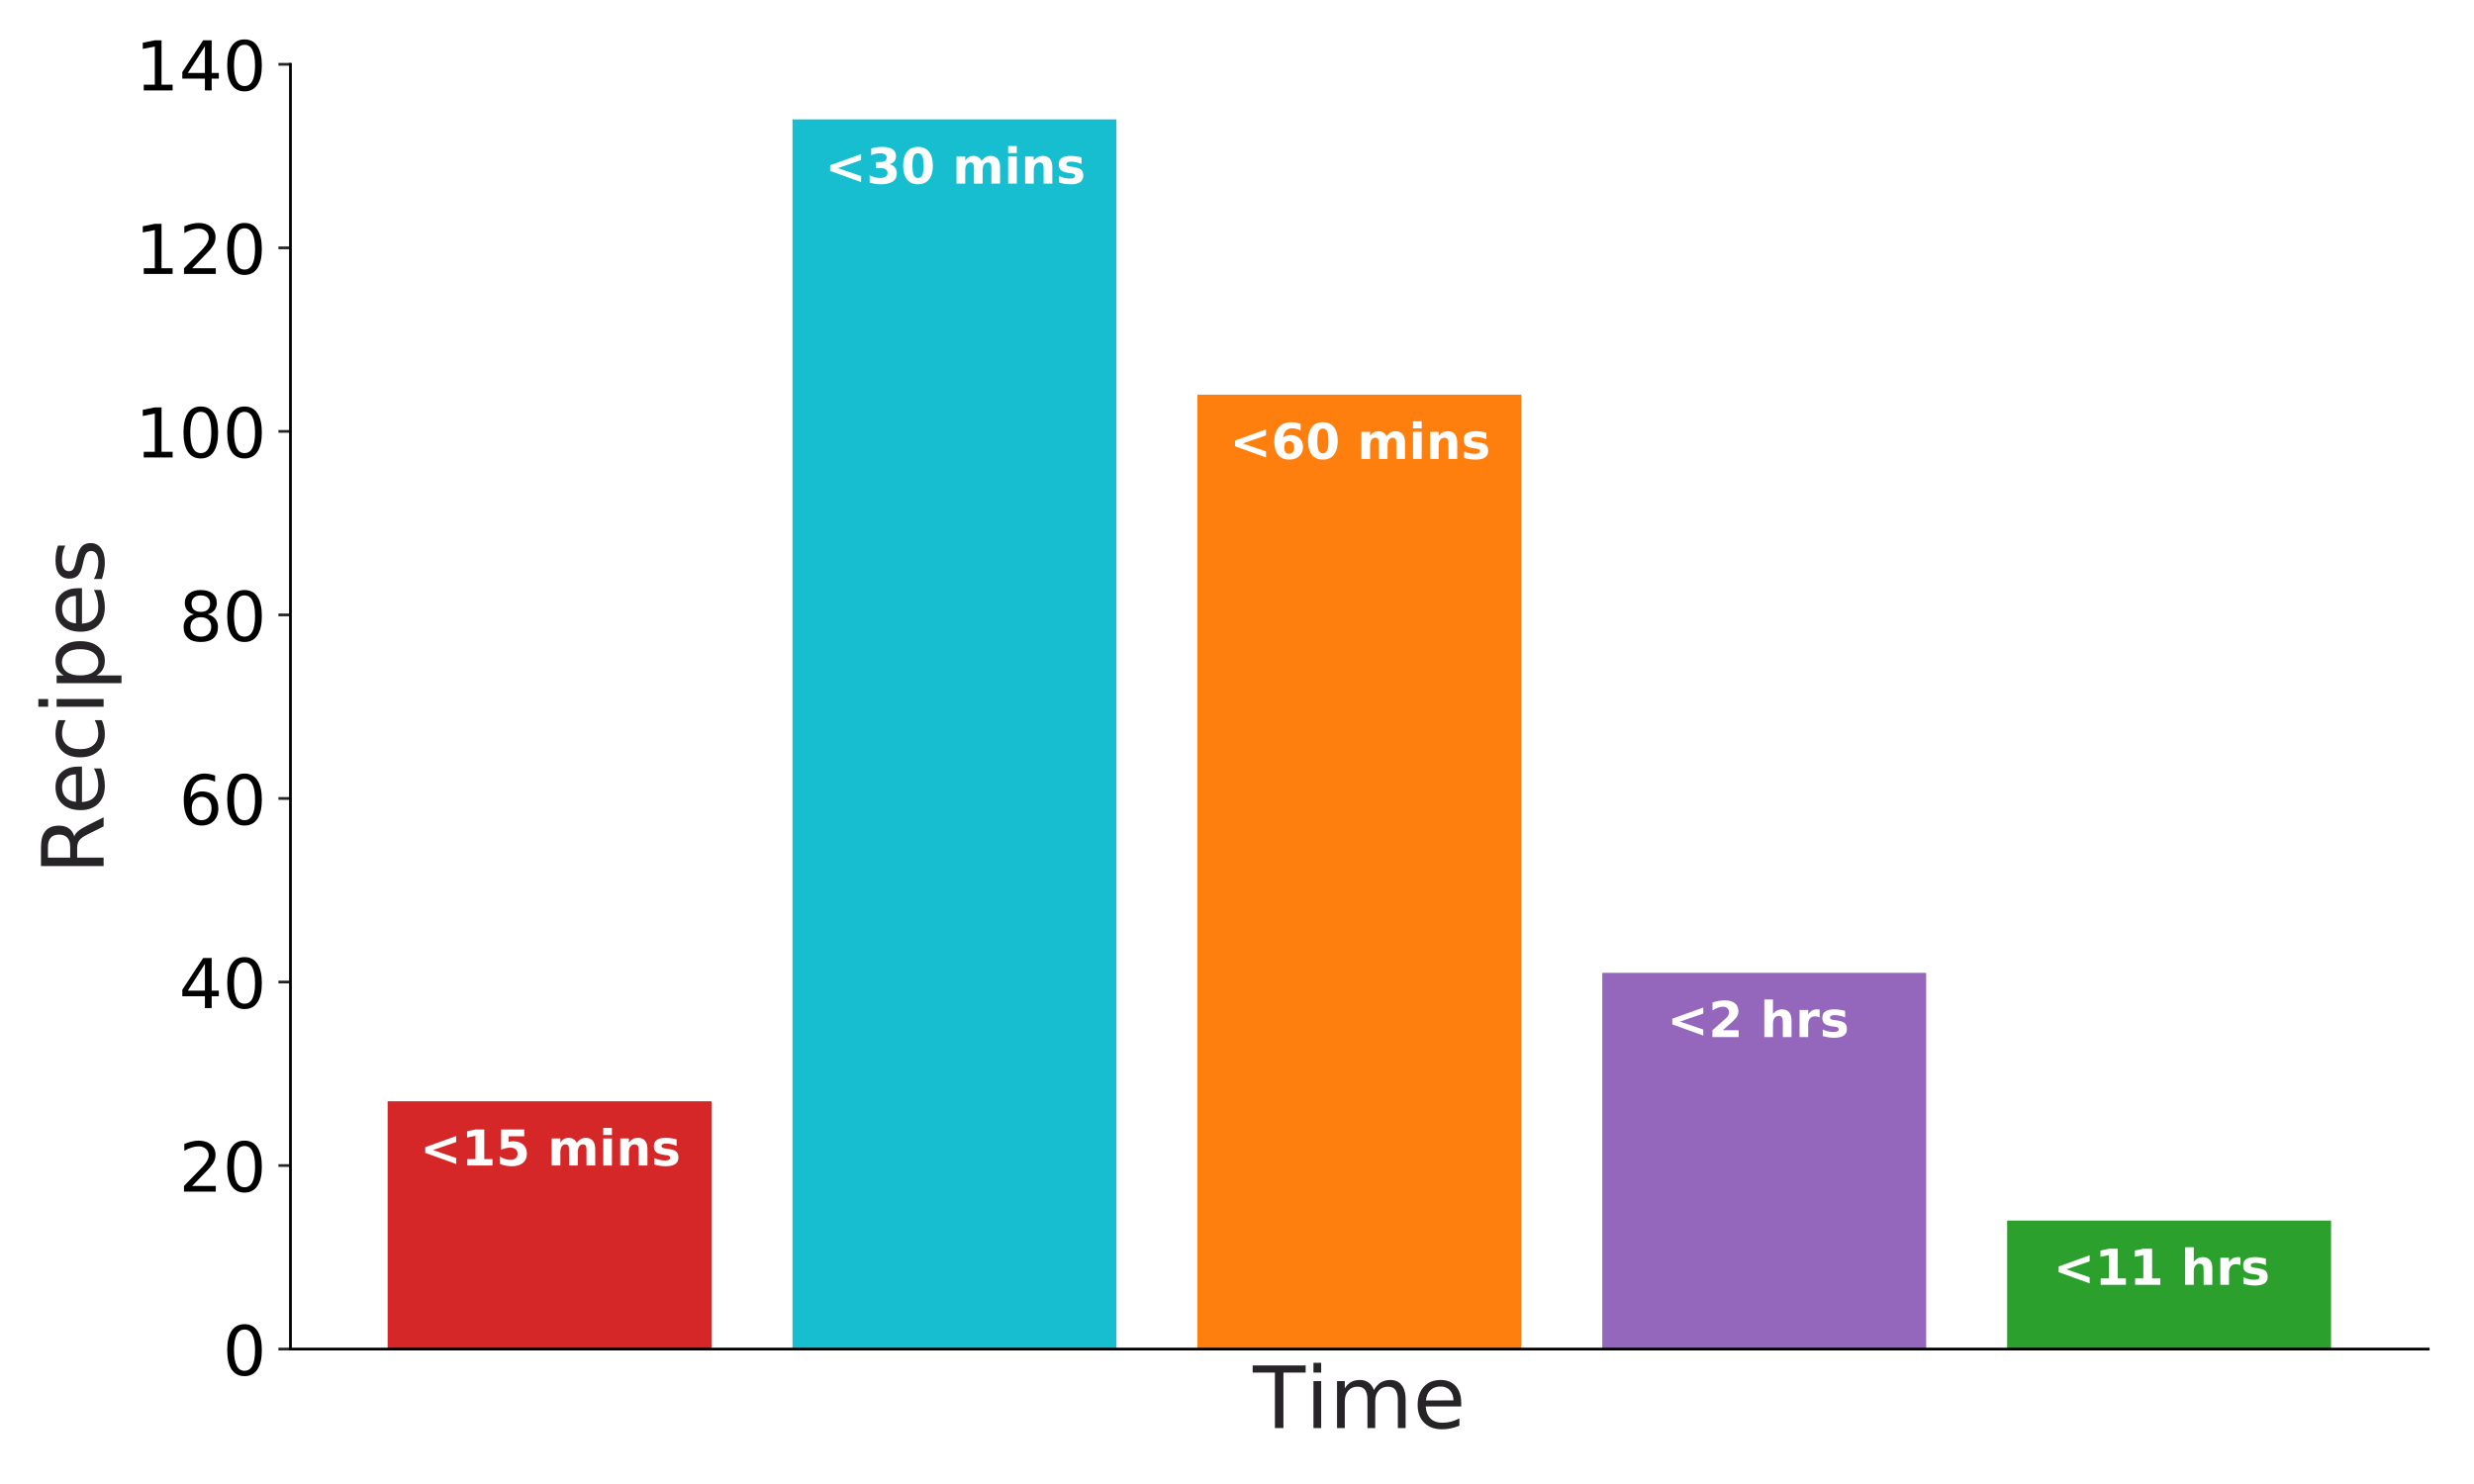
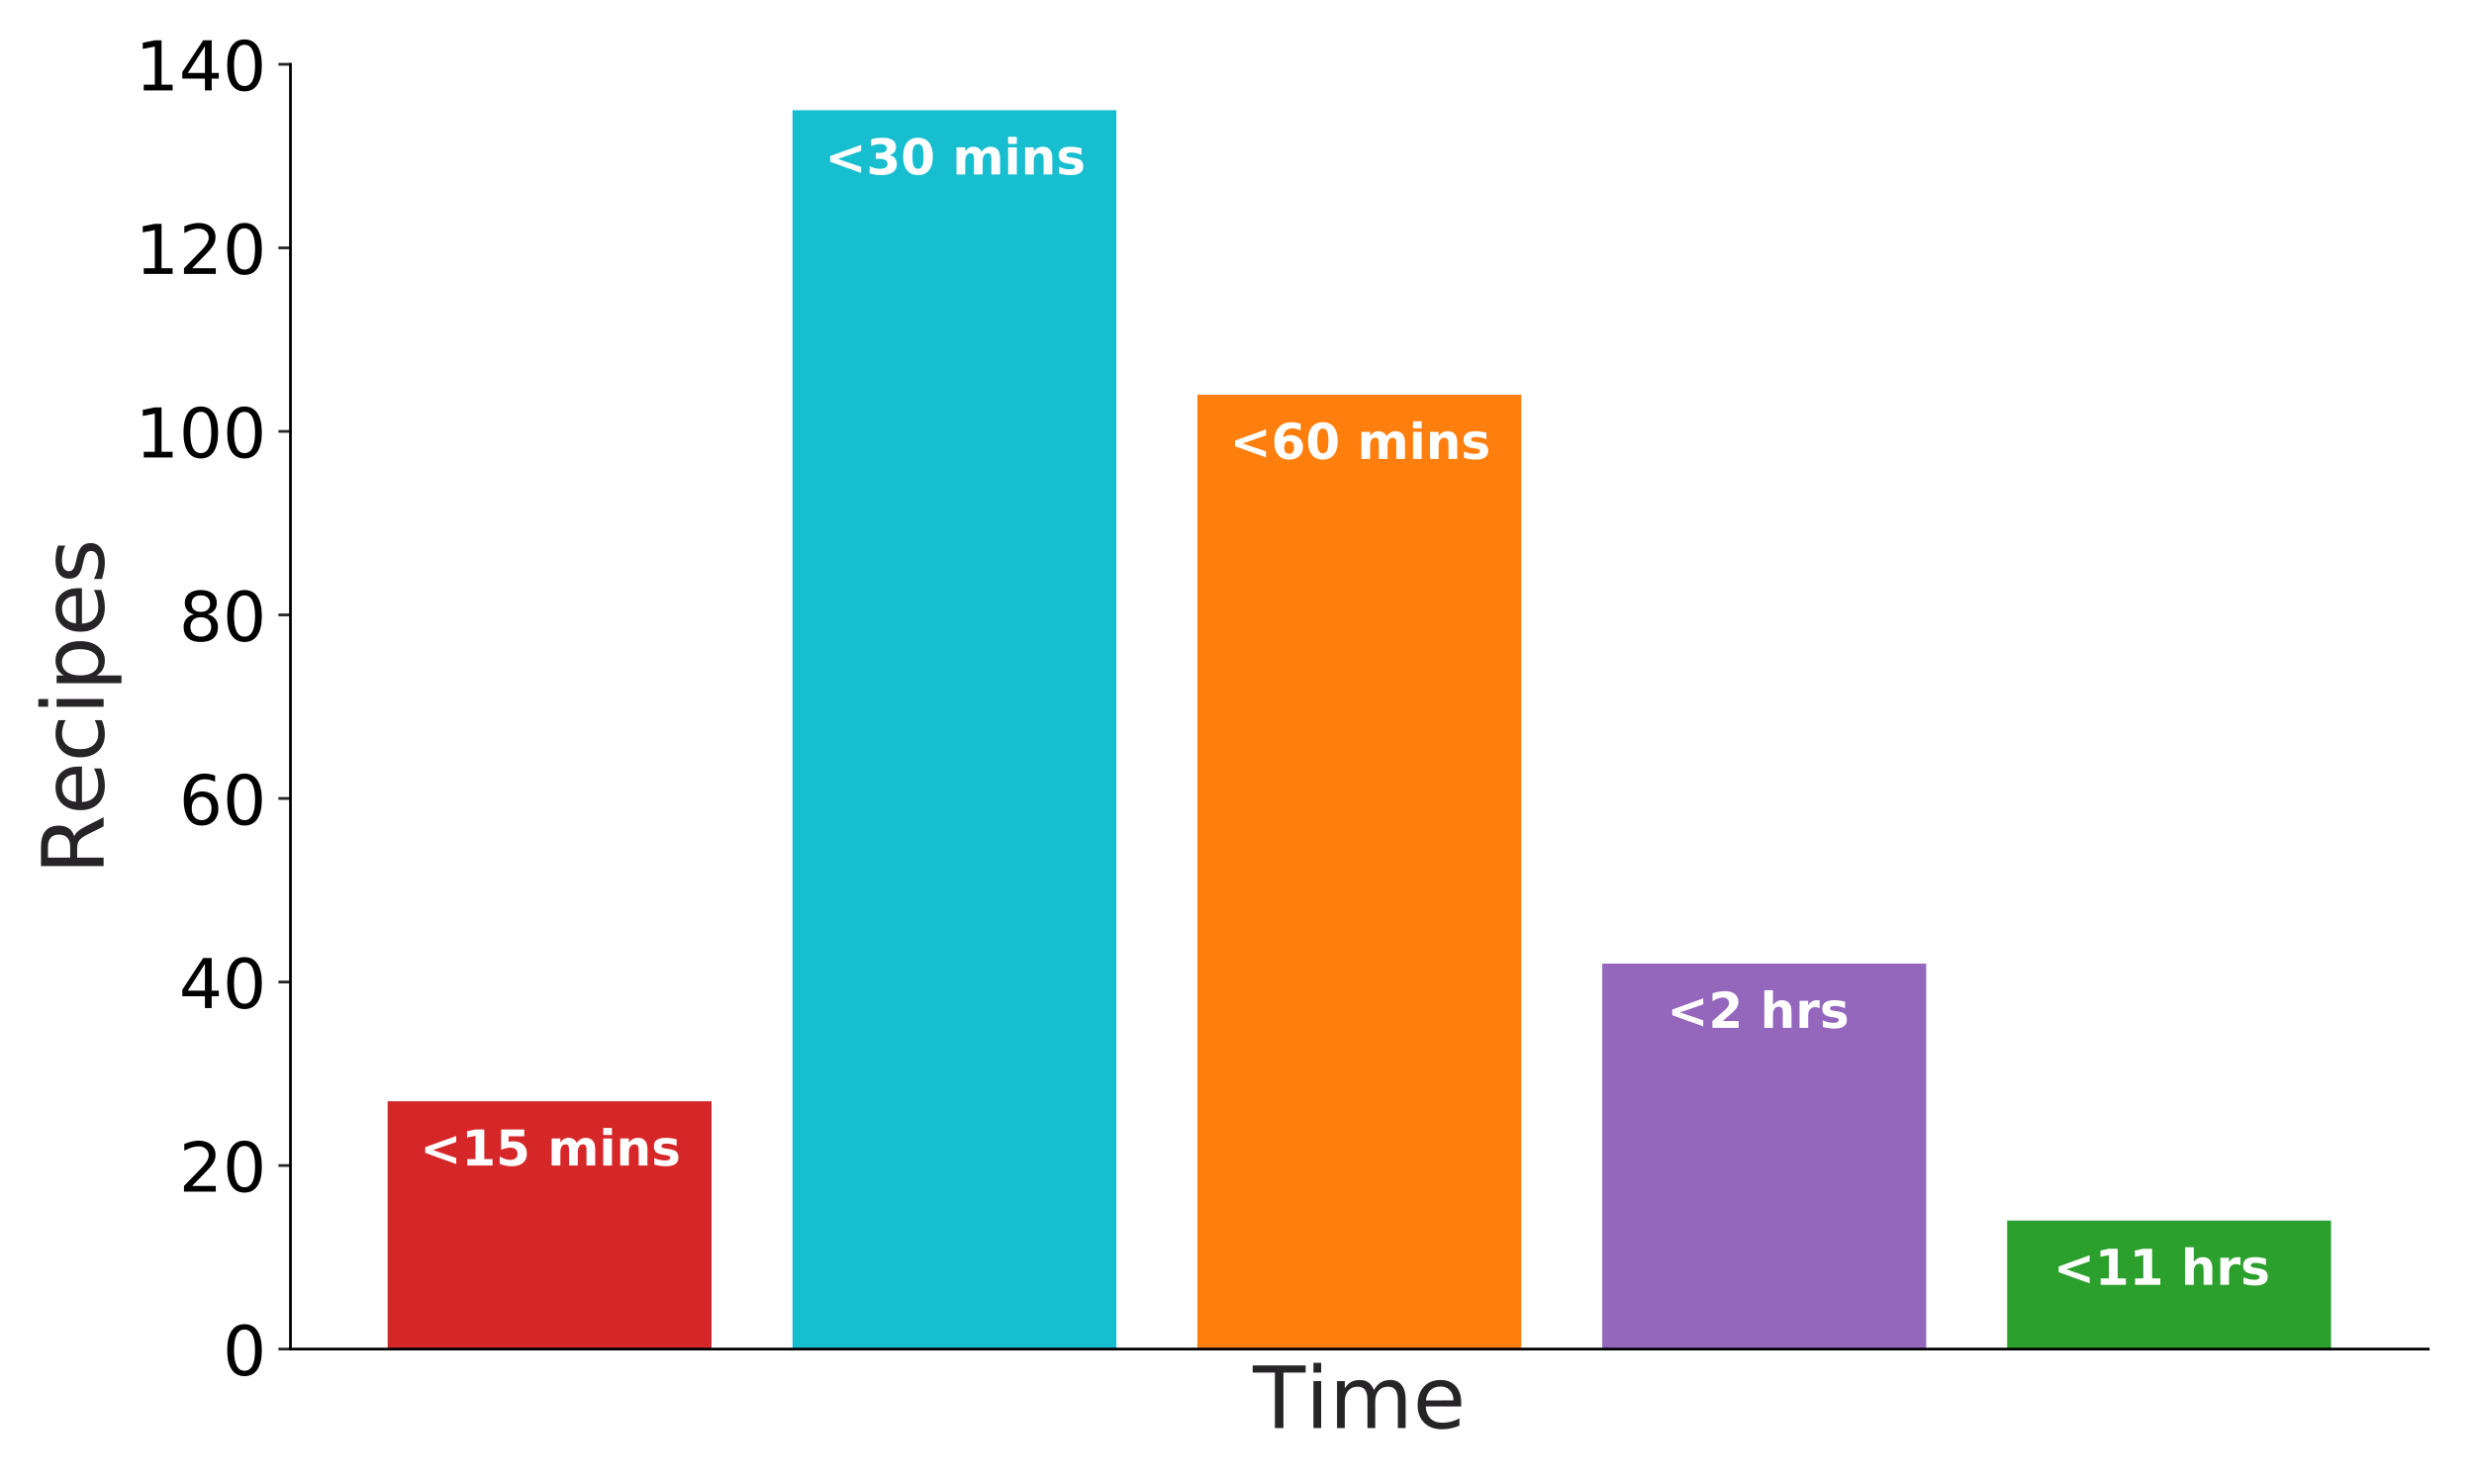
<svg xmlns="http://www.w3.org/2000/svg" xmlns:xlink="http://www.w3.org/1999/xlink" height="432pt" version="1.1" viewBox="0 0 720 432" width="720pt">
  <defs>
    <style type="text/css">
*{stroke-linecap:butt;stroke-linejoin:round;}
  </style>
  </defs>
  <g id="figure_1">
    <g id="patch_1">
      <path d="M 0 432  L 720 432  L 720 0  L 0 0  z " style="fill:#ffffff;" />
    </g>
    <g id="axes_1">
      <g id="patch_2">
        <path d="M 84.53 392.72  L 706.68 392.72  L 706.68 18.72  L 84.53 18.72  z " style="fill:#ffffff;" />
      </g>
      <g id="patch_3">
-         <path clip-path="url(#p9126f68a6f)" d="M 112.81 392.72  L 207.075 392.72  L 207.075 320.591  L 112.81 320.591  z " style="fill:#d62728;" />
+         <path clip-path="url(#p4390f13a81)" d="M 112.81 392.72  L 207.075 392.72  L 207.075 320.591  L 112.81 320.591  z " style="fill:#d62728;" />
      </g>
      <g id="patch_4">
-         <path clip-path="url(#p9126f68a6f)" d="M 230.641 392.72  L 324.906 392.72  L 324.906 34.749  L 230.641 34.749  z " style="fill:#17becf;" />
+         <path clip-path="url(#p4390f13a81)" d="M 230.641 392.72  L 324.906 392.72  L 324.906 32.077  L 230.641 32.077  z " style="fill:#17becf;" />
      </g>
      <g id="patch_5">
-         <path clip-path="url(#p9126f68a6f)" d="M 348.472 392.72  L 442.738 392.72  L 442.738 114.891  L 348.472 114.891  z " style="fill:#ff7f0e;" />
+         <path clip-path="url(#p4390f13a81)" d="M 348.472 392.72  L 442.738 392.72  L 442.738 114.891  L 348.472 114.891  z " style="fill:#ff7f0e;" />
      </g>
      <g id="patch_6">
-         <path clip-path="url(#p9126f68a6f)" d="M 466.304 392.72  L 560.569 392.72  L 560.569 283.191  L 466.304 283.191  z " style="fill:#9467bd;" />
+         <path clip-path="url(#p4390f13a81)" d="M 466.304 392.72  L 560.569 392.72  L 560.569 280.52  L 466.304 280.52  z " style="fill:#9467bd;" />
      </g>
      <g id="patch_7">
-         <path clip-path="url(#p9126f68a6f)" d="M 584.135 392.72  L 678.4 392.72  L 678.4 355.32  L 584.135 355.32  z " style="fill:#2ca02c;" />
+         <path clip-path="url(#p4390f13a81)" d="M 584.135 392.72  L 678.4 392.72  L 678.4 355.32  L 584.135 355.32  z " style="fill:#2ca02c;" />
      </g>
      <g id="matplotlib.axis_1">
        <g id="text_1">
          <defs>
            <path d="M -0.297 72.906  L 61.375 72.906  L 61.375 64.594  L 35.5 64.594  L 35.5 0  L 25.594 0  L 25.594 64.594  L -0.297 64.594  z " id="DejaVuSans-84" />
            <path d="M 9.422 54.688  L 18.406 54.688  L 18.406 0  L 9.422 0  z M 9.422 75.984  L 18.406 75.984  L 18.406 64.594  L 9.422 64.594  z " id="DejaVuSans-105" />
            <path d="M 52 44.188  Q 55.375 50.25 60.062 53.125  Q 64.75 56 71.094 56  Q 79.641 56 84.281 50.016  Q 88.922 44.047 88.922 33.016  L 88.922 0  L 79.891 0  L 79.891 32.719  Q 79.891 40.578 77.094 44.375  Q 74.312 48.188 68.609 48.188  Q 61.625 48.188 57.562 43.547  Q 53.516 38.922 53.516 30.906  L 53.516 0  L 44.484 0  L 44.484 32.719  Q 44.484 40.625 41.703 44.406  Q 38.922 48.188 33.109 48.188  Q 26.219 48.188 22.156 43.531  Q 18.109 38.875 18.109 30.906  L 18.109 0  L 9.078 0  L 9.078 54.688  L 18.109 54.688  L 18.109 46.188  Q 21.188 51.219 25.484 53.609  Q 29.781 56 35.688 56  Q 41.656 56 45.828 52.969  Q 50 49.953 52 44.188  z " id="DejaVuSans-109" />
            <path d="M 56.203 29.594  L 56.203 25.203  L 14.891 25.203  Q 15.484 15.922 20.484 11.062  Q 25.484 6.203 34.422 6.203  Q 39.594 6.203 44.453 7.469  Q 49.312 8.734 54.109 11.281  L 54.109 2.781  Q 49.266 0.734 44.188 -0.344  Q 39.109 -1.422 33.891 -1.422  Q 20.797 -1.422 13.156 6.188  Q 5.516 13.812 5.516 26.812  Q 5.516 40.234 12.766 48.109  Q 20.016 56 32.328 56  Q 43.359 56 49.781 48.891  Q 56.203 41.797 56.203 29.594  z M 47.219 32.234  Q 47.125 39.594 43.094 43.984  Q 39.062 48.391 32.422 48.391  Q 24.906 48.391 20.391 44.141  Q 15.875 39.891 15.188 32.172  z " id="DejaVuSans-101" />
          </defs>
          <g style="fill:#272427;" transform="translate(364.6363 415.7161)scale(0.25 -0.25)">
            <use xlink:href="#DejaVuSans-84" />
            <use x="61.037" xlink:href="#DejaVuSans-105" />
            <use x="88.82" xlink:href="#DejaVuSans-109" />
            <use x="186.232" xlink:href="#DejaVuSans-101" />
          </g>
        </g>
      </g>
      <g id="matplotlib.axis_2">
        <g id="ytick_1">
          <g id="line2d_1">
            <defs>
-               <path d="M 0 0  L -3.5 0  " id="mc0bd6278dc" style="stroke:#272427;stroke-width:0.8;" />
-             </defs>
-             <g>
-               <use style="fill:#272427;stroke:#272427;stroke-width:0.8;" x="84.53" xlink:href="#mc0bd6278dc" y="392.72" />
+               <path d="M 0 0  L -3.5 0  " id="me19158928d" style="stroke:#272427;stroke-width:0.8;" />
+             </defs>
+             <g>
+               <use style="fill:#272427;stroke:#272427;stroke-width:0.8;" x="84.53" xlink:href="#me19158928d" y="392.72" />
            </g>
          </g>
          <g id="text_2">
            <defs>
              <path d="M 31.781 66.406  Q 24.172 66.406 20.328 58.906  Q 16.5 51.422 16.5 36.375  Q 16.5 21.391 20.328 13.891  Q 24.172 6.391 31.781 6.391  Q 39.453 6.391 43.281 13.891  Q 47.125 21.391 47.125 36.375  Q 47.125 51.422 43.281 58.906  Q 39.453 66.406 31.781 66.406  z M 31.781 74.219  Q 44.047 74.219 50.516 64.516  Q 56.984 54.828 56.984 36.375  Q 56.984 17.969 50.516 8.266  Q 44.047 -1.422 31.781 -1.422  Q 19.531 -1.422 13.062 8.266  Q 6.594 17.969 6.594 36.375  Q 6.594 54.828 13.062 64.516  Q 19.531 74.219 31.781 74.219  z " id="DejaVuSans-48" />
            </defs>
            <g transform="translate(64.805 400.3184)scale(0.2 -0.2)">
              <use xlink:href="#DejaVuSans-48" />
            </g>
          </g>
        </g>
        <g id="ytick_2">
          <g id="line2d_2">
            <g>
-               <use style="fill:#272427;stroke:#272427;stroke-width:0.8;" x="84.53" xlink:href="#mc0bd6278dc" y="339.291" />
+               <use style="fill:#272427;stroke:#272427;stroke-width:0.8;" x="84.53" xlink:href="#me19158928d" y="339.291" />
            </g>
          </g>
          <g id="text_3">
            <defs>
              <path d="M 19.188 8.297  L 53.609 8.297  L 53.609 0  L 7.328 0  L 7.328 8.297  Q 12.938 14.109 22.625 23.891  Q 32.328 33.688 34.812 36.531  Q 39.547 41.844 41.422 45.531  Q 43.312 49.219 43.312 52.781  Q 43.312 58.594 39.234 62.25  Q 35.156 65.922 28.609 65.922  Q 23.969 65.922 18.812 64.312  Q 13.672 62.703 7.812 59.422  L 7.812 69.391  Q 13.766 71.781 18.938 73  Q 24.125 74.219 28.422 74.219  Q 39.75 74.219 46.484 68.547  Q 53.219 62.891 53.219 53.422  Q 53.219 48.922 51.531 44.891  Q 49.859 40.875 45.406 35.406  Q 44.188 33.984 37.641 27.219  Q 31.109 20.453 19.188 8.297  z " id="DejaVuSans-50" />
            </defs>
            <g transform="translate(52.08 346.8899)scale(0.2 -0.2)">
              <use xlink:href="#DejaVuSans-50" />
              <use x="63.623" xlink:href="#DejaVuSans-48" />
            </g>
          </g>
        </g>
        <g id="ytick_3">
          <g id="line2d_3">
            <g>
-               <use style="fill:#272427;stroke:#272427;stroke-width:0.8;" x="84.53" xlink:href="#mc0bd6278dc" y="285.863" />
+               <use style="fill:#272427;stroke:#272427;stroke-width:0.8;" x="84.53" xlink:href="#me19158928d" y="285.863" />
            </g>
          </g>
          <g id="text_4">
            <defs>
              <path d="M 37.797 64.312  L 12.891 25.391  L 37.797 25.391  z M 35.203 72.906  L 47.609 72.906  L 47.609 25.391  L 58.016 25.391  L 58.016 17.188  L 47.609 17.188  L 47.609 0  L 37.797 0  L 37.797 17.188  L 4.891 17.188  L 4.891 26.703  z " id="DejaVuSans-52" />
            </defs>
            <g transform="translate(52.08 293.4613)scale(0.2 -0.2)">
              <use xlink:href="#DejaVuSans-52" />
              <use x="63.623" xlink:href="#DejaVuSans-48" />
            </g>
          </g>
        </g>
        <g id="ytick_4">
          <g id="line2d_4">
            <g>
-               <use style="fill:#272427;stroke:#272427;stroke-width:0.8;" x="84.53" xlink:href="#mc0bd6278dc" y="232.434" />
+               <use style="fill:#272427;stroke:#272427;stroke-width:0.8;" x="84.53" xlink:href="#me19158928d" y="232.434" />
            </g>
          </g>
          <g id="text_5">
            <defs>
              <path d="M 33.016 40.375  Q 26.375 40.375 22.484 35.828  Q 18.609 31.297 18.609 23.391  Q 18.609 15.531 22.484 10.953  Q 26.375 6.391 33.016 6.391  Q 39.656 6.391 43.531 10.953  Q 47.406 15.531 47.406 23.391  Q 47.406 31.297 43.531 35.828  Q 39.656 40.375 33.016 40.375  z M 52.594 71.297  L 52.594 62.312  Q 48.875 64.062 45.094 64.984  Q 41.312 65.922 37.594 65.922  Q 27.828 65.922 22.672 59.328  Q 17.531 52.734 16.797 39.406  Q 19.672 43.656 24.016 45.922  Q 28.375 48.188 33.594 48.188  Q 44.578 48.188 50.953 41.516  Q 57.328 34.859 57.328 23.391  Q 57.328 12.156 50.688 5.359  Q 44.047 -1.422 33.016 -1.422  Q 20.359 -1.422 13.672 8.266  Q 6.984 17.969 6.984 36.375  Q 6.984 53.656 15.188 63.938  Q 23.391 74.219 37.203 74.219  Q 40.922 74.219 44.703 73.484  Q 48.484 72.75 52.594 71.297  z " id="DejaVuSans-54" />
            </defs>
            <g transform="translate(52.08 240.0327)scale(0.2 -0.2)">
              <use xlink:href="#DejaVuSans-54" />
              <use x="63.623" xlink:href="#DejaVuSans-48" />
            </g>
          </g>
        </g>
        <g id="ytick_5">
          <g id="line2d_5">
            <g>
-               <use style="fill:#272427;stroke:#272427;stroke-width:0.8;" x="84.53" xlink:href="#mc0bd6278dc" y="179.006" />
+               <use style="fill:#272427;stroke:#272427;stroke-width:0.8;" x="84.53" xlink:href="#me19158928d" y="179.006" />
            </g>
          </g>
          <g id="text_6">
            <defs>
              <path d="M 31.781 34.625  Q 24.75 34.625 20.719 30.859  Q 16.703 27.094 16.703 20.516  Q 16.703 13.922 20.719 10.156  Q 24.75 6.391 31.781 6.391  Q 38.812 6.391 42.859 10.172  Q 46.922 13.969 46.922 20.516  Q 46.922 27.094 42.891 30.859  Q 38.875 34.625 31.781 34.625  z M 21.922 38.812  Q 15.578 40.375 12.031 44.719  Q 8.5 49.078 8.5 55.328  Q 8.5 64.062 14.719 69.141  Q 20.953 74.219 31.781 74.219  Q 42.672 74.219 48.875 69.141  Q 55.078 64.062 55.078 55.328  Q 55.078 49.078 51.531 44.719  Q 48 40.375 41.703 38.812  Q 48.828 37.156 52.797 32.312  Q 56.781 27.484 56.781 20.516  Q 56.781 9.906 50.312 4.234  Q 43.844 -1.422 31.781 -1.422  Q 19.734 -1.422 13.25 4.234  Q 6.781 9.906 6.781 20.516  Q 6.781 27.484 10.781 32.312  Q 14.797 37.156 21.922 38.812  z M 18.312 54.391  Q 18.312 48.734 21.844 45.562  Q 25.391 42.391 31.781 42.391  Q 38.141 42.391 41.719 45.562  Q 45.312 48.734 45.312 54.391  Q 45.312 60.062 41.719 63.234  Q 38.141 66.406 31.781 66.406  Q 25.391 66.406 21.844 63.234  Q 18.312 60.062 18.312 54.391  z " id="DejaVuSans-56" />
            </defs>
            <g transform="translate(52.08 186.6042)scale(0.2 -0.2)">
              <use xlink:href="#DejaVuSans-56" />
              <use x="63.623" xlink:href="#DejaVuSans-48" />
            </g>
          </g>
        </g>
        <g id="ytick_6">
          <g id="line2d_6">
            <g>
-               <use style="fill:#272427;stroke:#272427;stroke-width:0.8;" x="84.53" xlink:href="#mc0bd6278dc" y="125.577" />
+               <use style="fill:#272427;stroke:#272427;stroke-width:0.8;" x="84.53" xlink:href="#me19158928d" y="125.577" />
            </g>
          </g>
          <g id="text_7">
            <defs>
              <path d="M 12.406 8.297  L 28.516 8.297  L 28.516 63.922  L 10.984 60.406  L 10.984 69.391  L 28.422 72.906  L 38.281 72.906  L 38.281 8.297  L 54.391 8.297  L 54.391 0  L 12.406 0  z " id="DejaVuSans-49" />
            </defs>
            <g transform="translate(39.355 133.1756)scale(0.2 -0.2)">
              <use xlink:href="#DejaVuSans-49" />
              <use x="63.623" xlink:href="#DejaVuSans-48" />
              <use x="127.246" xlink:href="#DejaVuSans-48" />
            </g>
          </g>
        </g>
        <g id="ytick_7">
          <g id="line2d_7">
            <g>
-               <use style="fill:#272427;stroke:#272427;stroke-width:0.8;" x="84.53" xlink:href="#mc0bd6278dc" y="72.149" />
+               <use style="fill:#272427;stroke:#272427;stroke-width:0.8;" x="84.53" xlink:href="#me19158928d" y="72.149" />
            </g>
          </g>
          <g id="text_8">
            <g transform="translate(39.355 79.74701)scale(0.2 -0.2)">
              <use xlink:href="#DejaVuSans-49" />
              <use x="63.623" xlink:href="#DejaVuSans-50" />
              <use x="127.246" xlink:href="#DejaVuSans-48" />
            </g>
          </g>
        </g>
        <g id="ytick_8">
          <g id="line2d_8">
            <g>
-               <use style="fill:#272427;stroke:#272427;stroke-width:0.8;" x="84.53" xlink:href="#mc0bd6278dc" y="18.72" />
+               <use style="fill:#272427;stroke:#272427;stroke-width:0.8;" x="84.53" xlink:href="#me19158928d" y="18.72" />
            </g>
          </g>
          <g id="text_9">
            <g transform="translate(39.355 26.31844)scale(0.2 -0.2)">
              <use xlink:href="#DejaVuSans-49" />
              <use x="63.623" xlink:href="#DejaVuSans-52" />
              <use x="127.246" xlink:href="#DejaVuSans-48" />
            </g>
          </g>
        </g>
        <g id="text_10">
          <defs>
            <path d="M 44.391 34.188  Q 47.562 33.109 50.562 29.594  Q 53.562 26.078 56.594 19.922  L 66.609 0  L 56 0  L 46.688 18.703  Q 43.062 26.031 39.672 28.422  Q 36.281 30.812 30.422 30.812  L 19.672 30.812  L 19.672 0  L 9.812 0  L 9.812 72.906  L 32.078 72.906  Q 44.578 72.906 50.734 67.672  Q 56.891 62.453 56.891 51.906  Q 56.891 45.016 53.688 40.469  Q 50.484 35.938 44.391 34.188  z M 19.672 64.797  L 19.672 38.922  L 32.078 38.922  Q 39.203 38.922 42.844 42.219  Q 46.484 45.516 46.484 51.906  Q 46.484 58.297 42.844 61.547  Q 39.203 64.797 32.078 64.797  z " id="DejaVuSans-82" />
            <path d="M 48.781 52.594  L 48.781 44.188  Q 44.969 46.297 41.141 47.344  Q 37.312 48.391 33.406 48.391  Q 24.656 48.391 19.812 42.844  Q 14.984 37.312 14.984 27.297  Q 14.984 17.281 19.812 11.734  Q 24.656 6.203 33.406 6.203  Q 37.312 6.203 41.141 7.25  Q 44.969 8.297 48.781 10.406  L 48.781 2.094  Q 45.016 0.344 40.984 -0.531  Q 36.969 -1.422 32.422 -1.422  Q 20.062 -1.422 12.781 6.344  Q 5.516 14.109 5.516 27.297  Q 5.516 40.672 12.859 48.328  Q 20.219 56 33.016 56  Q 37.156 56 41.109 55.141  Q 45.062 54.297 48.781 52.594  z " id="DejaVuSans-99" />
            <path d="M 18.109 8.203  L 18.109 -20.797  L 9.078 -20.797  L 9.078 54.688  L 18.109 54.688  L 18.109 46.391  Q 20.953 51.266 25.266 53.625  Q 29.594 56 35.594 56  Q 45.562 56 51.781 48.094  Q 58.016 40.188 58.016 27.297  Q 58.016 14.406 51.781 6.484  Q 45.562 -1.422 35.594 -1.422  Q 29.594 -1.422 25.266 0.953  Q 20.953 3.328 18.109 8.203  z M 48.688 27.297  Q 48.688 37.203 44.609 42.844  Q 40.531 48.484 33.406 48.484  Q 26.266 48.484 22.188 42.844  Q 18.109 37.203 18.109 27.297  Q 18.109 17.391 22.188 11.75  Q 26.266 6.109 33.406 6.109  Q 40.531 6.109 44.609 11.75  Q 48.688 17.391 48.688 27.297  z " id="DejaVuSans-112" />
            <path d="M 44.281 53.078  L 44.281 44.578  Q 40.484 46.531 36.375 47.5  Q 32.281 48.484 27.875 48.484  Q 21.188 48.484 17.844 46.438  Q 14.5 44.391 14.5 40.281  Q 14.5 37.156 16.891 35.375  Q 19.281 33.594 26.516 31.984  L 29.594 31.297  Q 39.156 29.25 43.188 25.516  Q 47.219 21.781 47.219 15.094  Q 47.219 7.469 41.188 3.016  Q 35.156 -1.422 24.609 -1.422  Q 20.219 -1.422 15.453 -0.562  Q 10.688 0.297 5.422 2  L 5.422 11.281  Q 10.406 8.688 15.234 7.391  Q 20.062 6.109 24.812 6.109  Q 31.156 6.109 34.562 8.281  Q 37.984 10.453 37.984 14.406  Q 37.984 18.062 35.516 20.016  Q 33.062 21.969 24.703 23.781  L 21.578 24.516  Q 13.234 26.266 9.516 29.906  Q 5.812 33.547 5.812 39.891  Q 5.812 47.609 11.281 51.797  Q 16.75 56 26.812 56  Q 31.781 56 36.172 55.266  Q 40.578 54.547 44.281 53.078  z " id="DejaVuSans-115" />
          </defs>
          <g style="fill:#272427;" transform="translate(30.15578 254.5735)rotate(-90)scale(0.25 -0.25)">
            <use xlink:href="#DejaVuSans-82" />
            <use x="69.42" xlink:href="#DejaVuSans-101" />
            <use x="130.943" xlink:href="#DejaVuSans-99" />
            <use x="185.924" xlink:href="#DejaVuSans-105" />
            <use x="213.707" xlink:href="#DejaVuSans-112" />
            <use x="277.184" xlink:href="#DejaVuSans-101" />
            <use x="338.707" xlink:href="#DejaVuSans-115" />
          </g>
        </g>
      </g>
      <g id="patch_8">
        <path d="M 84.53 392.72  L 84.53 18.72  " style="fill:none;stroke:#000000;stroke-linecap:square;stroke-linejoin:miter;stroke-width:0.8;" />
      </g>
      <g id="patch_9">
        <path d="M 84.53 392.72  L 706.68 392.72  " style="fill:none;stroke:#000000;stroke-linecap:square;stroke-linejoin:miter;stroke-width:0.8;" />
      </g>
      <g id="text_11">
        <defs>
          <path d="M 73.188 47.516  L 26.125 31.297  L 73.188 15.188  L 73.188 2.984  L 10.594 25.594  L 10.594 37.109  L 73.188 59.719  z " id="DejaVuSans-Bold-60" />
          <path d="M 11.719 12.984  L 28.328 12.984  L 28.328 60.109  L 11.281 56.594  L 11.281 69.391  L 28.219 72.906  L 46.094 72.906  L 46.094 12.984  L 62.703 12.984  L 62.703 0  L 11.719 0  z " id="DejaVuSans-Bold-49" />
          <path d="M 10.594 72.906  L 57.328 72.906  L 57.328 59.078  L 25.594 59.078  L 25.594 47.797  Q 27.734 48.391 29.906 48.703  Q 32.078 49.031 34.422 49.031  Q 47.75 49.031 55.172 42.359  Q 62.594 35.688 62.594 23.781  Q 62.594 11.969 54.516 5.266  Q 46.438 -1.422 32.078 -1.422  Q 25.875 -1.422 19.797 -0.219  Q 13.719 0.984 7.719 3.422  L 7.719 18.219  Q 13.672 14.797 19.016 13.078  Q 24.359 11.375 29.109 11.375  Q 35.938 11.375 39.859 14.719  Q 43.797 18.062 43.797 23.781  Q 43.797 29.547 39.859 32.859  Q 35.938 36.188 29.109 36.188  Q 25.047 36.188 20.453 35.125  Q 15.875 34.078 10.594 31.891  z " id="DejaVuSans-Bold-53" />
          <path id="DejaVuSans-Bold-32" />
          <path d="M 59.078 45.609  Q 62.406 50.688 66.969 53.344  Q 71.531 56 77 56  Q 86.422 56 91.359 50.188  Q 96.297 44.391 96.297 33.297  L 96.297 0  L 78.719 0  L 78.719 28.516  Q 78.766 29.156 78.781 29.828  Q 78.812 30.516 78.812 31.781  Q 78.812 37.594 77.094 40.203  Q 75.391 42.828 71.578 42.828  Q 66.609 42.828 63.891 38.719  Q 61.188 34.625 61.078 26.859  L 61.078 0  L 43.5 0  L 43.5 28.516  Q 43.5 37.594 41.938 40.203  Q 40.375 42.828 36.375 42.828  Q 31.344 42.828 28.609 38.703  Q 25.875 34.578 25.875 26.906  L 25.875 0  L 8.297 0  L 8.297 54.688  L 25.875 54.688  L 25.875 46.688  Q 29.109 51.312 33.281 53.656  Q 37.453 56 42.484 56  Q 48.141 56 52.484 53.266  Q 56.844 50.531 59.078 45.609  z " id="DejaVuSans-Bold-109" />
          <path d="M 8.406 54.688  L 25.875 54.688  L 25.875 0  L 8.406 0  z M 8.406 75.984  L 25.875 75.984  L 25.875 61.719  L 8.406 61.719  z " id="DejaVuSans-Bold-105" />
          <path d="M 63.375 33.297  L 63.375 0  L 45.797 0  L 45.797 5.422  L 45.797 25.484  Q 45.797 32.562 45.484 35.25  Q 45.172 37.938 44.391 39.203  Q 43.359 40.922 41.594 41.875  Q 39.844 42.828 37.594 42.828  Q 32.125 42.828 29 38.594  Q 25.875 34.375 25.875 26.906  L 25.875 0  L 8.406 0  L 8.406 54.688  L 25.875 54.688  L 25.875 46.688  Q 29.828 51.469 34.266 53.734  Q 38.719 56 44.094 56  Q 53.562 56 58.469 50.188  Q 63.375 44.391 63.375 33.297  z " id="DejaVuSans-Bold-110" />
          <path d="M 51.125 52.984  L 51.125 39.703  Q 45.516 42.047 40.281 43.219  Q 35.062 44.391 30.422 44.391  Q 25.438 44.391 23.016 43.141  Q 20.609 41.891 20.609 39.312  Q 20.609 37.203 22.438 36.078  Q 24.266 34.969 29 34.422  L 32.078 33.984  Q 45.516 32.281 50.141 28.375  Q 54.781 24.469 54.781 16.109  Q 54.781 7.375 48.328 2.969  Q 41.891 -1.422 29.109 -1.422  Q 23.688 -1.422 17.891 -0.562  Q 12.109 0.297 6 2  L 6 15.281  Q 11.234 12.75 16.719 11.469  Q 22.219 10.203 27.875 10.203  Q 33.016 10.203 35.594 11.609  Q 38.188 13.031 38.188 15.828  Q 38.188 18.172 36.406 19.312  Q 34.625 20.453 29.297 21.094  L 26.219 21.484  Q 14.547 22.953 9.859 26.906  Q 5.172 30.859 5.172 38.922  Q 5.172 47.609 11.125 51.797  Q 17.094 56 29.391 56  Q 34.234 56 39.547 55.266  Q 44.875 54.547 51.125 52.984  z " id="DejaVuSans-Bold-115" />
        </defs>
        <g style="fill:#ffffff;" transform="translate(122.2361 339.2914)scale(0.144 -0.144)">
          <use xlink:href="#DejaVuSans-Bold-60" />
          <use x="83.789" xlink:href="#DejaVuSans-Bold-49" />
          <use x="153.369" xlink:href="#DejaVuSans-Bold-53" />
          <use x="222.949" xlink:href="#DejaVuSans-Bold-32" />
          <use x="257.764" xlink:href="#DejaVuSans-Bold-109" />
          <use x="361.963" xlink:href="#DejaVuSans-Bold-105" />
          <use x="396.24" xlink:href="#DejaVuSans-Bold-110" />
          <use x="467.432" xlink:href="#DejaVuSans-Bold-115" />
        </g>
      </g>
      <g id="text_12">
        <defs>
          <path d="M 46.578 39.312  Q 53.953 37.406 57.781 32.688  Q 61.625 27.984 61.625 20.703  Q 61.625 9.859 53.312 4.219  Q 45.016 -1.422 29.109 -1.422  Q 23.484 -1.422 17.844 -0.516  Q 12.203 0.391 6.688 2.203  L 6.688 16.703  Q 11.969 14.062 17.156 12.719  Q 22.359 11.375 27.391 11.375  Q 34.859 11.375 38.844 13.953  Q 42.828 16.547 42.828 21.391  Q 42.828 26.375 38.75 28.938  Q 34.672 31.5 26.703 31.5  L 19.188 31.5  L 19.188 43.609  L 27.094 43.609  Q 34.188 43.609 37.641 45.828  Q 41.109 48.047 41.109 52.594  Q 41.109 56.781 37.734 59.078  Q 34.375 61.375 28.219 61.375  Q 23.688 61.375 19.047 60.344  Q 14.406 59.328 9.812 57.328  L 9.812 71.094  Q 15.375 72.656 20.844 73.438  Q 26.312 74.219 31.594 74.219  Q 45.797 74.219 52.844 69.547  Q 59.906 64.891 59.906 55.516  Q 59.906 49.125 56.531 45.047  Q 53.172 40.969 46.578 39.312  z " id="DejaVuSans-Bold-51" />
          <path d="M 46 36.531  Q 46 50.203 43.438 55.781  Q 40.875 61.375 34.812 61.375  Q 28.766 61.375 26.172 55.781  Q 23.578 50.203 23.578 36.531  Q 23.578 22.703 26.172 17.031  Q 28.766 11.375 34.812 11.375  Q 40.828 11.375 43.406 17.031  Q 46 22.703 46 36.531  z M 64.797 36.375  Q 64.797 18.266 56.984 8.422  Q 49.172 -1.422 34.812 -1.422  Q 20.406 -1.422 12.594 8.422  Q 4.781 18.266 4.781 36.375  Q 4.781 54.547 12.594 64.375  Q 20.406 74.219 34.812 74.219  Q 49.172 74.219 56.984 64.375  Q 64.797 54.547 64.797 36.375  z " id="DejaVuSans-Bold-48" />
        </defs>
-         <g style="fill:#ffffff;" transform="translate(240.0675 53.44857)scale(0.144 -0.144)">
+         <g style="fill:#ffffff;" transform="translate(240.0675 50.77714)scale(0.144 -0.144)">
          <use xlink:href="#DejaVuSans-Bold-60" />
          <use x="83.789" xlink:href="#DejaVuSans-Bold-51" />
          <use x="153.369" xlink:href="#DejaVuSans-Bold-48" />
          <use x="222.949" xlink:href="#DejaVuSans-Bold-32" />
          <use x="257.764" xlink:href="#DejaVuSans-Bold-109" />
          <use x="361.963" xlink:href="#DejaVuSans-Bold-105" />
          <use x="396.24" xlink:href="#DejaVuSans-Bold-110" />
          <use x="467.432" xlink:href="#DejaVuSans-Bold-115" />
        </g>
      </g>
      <g id="text_13">
        <defs>
          <path d="M 36.188 35.984  Q 31.25 35.984 28.781 32.781  Q 26.312 29.594 26.312 23.188  Q 26.312 16.797 28.781 13.594  Q 31.25 10.406 36.188 10.406  Q 41.156 10.406 43.625 13.594  Q 46.094 16.797 46.094 23.188  Q 46.094 29.594 43.625 32.781  Q 41.156 35.984 36.188 35.984  z M 59.422 71  L 59.422 57.516  Q 54.781 59.719 50.672 60.766  Q 46.578 61.812 42.672 61.812  Q 34.281 61.812 29.594 57.141  Q 24.906 52.484 24.125 43.312  Q 27.344 45.703 31.094 46.891  Q 34.859 48.094 39.312 48.094  Q 50.484 48.094 57.344 41.547  Q 64.203 35.016 64.203 24.422  Q 64.203 12.703 56.531 5.641  Q 48.875 -1.422 35.984 -1.422  Q 21.781 -1.422 13.984 8.172  Q 6.203 17.781 6.203 35.406  Q 6.203 53.469 15.312 63.797  Q 24.422 74.125 40.281 74.125  Q 45.312 74.125 50.047 73.344  Q 54.781 72.562 59.422 71  z " id="DejaVuSans-Bold-54" />
        </defs>
        <g style="fill:#ffffff;" transform="translate(357.8989 133.5914)scale(0.144 -0.144)">
          <use xlink:href="#DejaVuSans-Bold-60" />
          <use x="83.789" xlink:href="#DejaVuSans-Bold-54" />
          <use x="153.369" xlink:href="#DejaVuSans-Bold-48" />
          <use x="222.949" xlink:href="#DejaVuSans-Bold-32" />
          <use x="257.764" xlink:href="#DejaVuSans-Bold-109" />
          <use x="361.963" xlink:href="#DejaVuSans-Bold-105" />
          <use x="396.24" xlink:href="#DejaVuSans-Bold-110" />
          <use x="467.432" xlink:href="#DejaVuSans-Bold-115" />
        </g>
      </g>
      <g id="text_14">
        <defs>
          <path d="M 28.812 13.812  L 60.891 13.812  L 60.891 0  L 7.906 0  L 7.906 13.812  L 34.516 37.312  Q 38.094 40.531 39.797 43.609  Q 41.5 46.688 41.5 50  Q 41.5 55.125 38.062 58.25  Q 34.625 61.375 28.906 61.375  Q 24.516 61.375 19.281 59.5  Q 14.062 57.625 8.109 53.906  L 8.109 69.922  Q 14.453 72.016 20.656 73.109  Q 26.859 74.219 32.812 74.219  Q 45.906 74.219 53.156 68.453  Q 60.406 62.703 60.406 52.391  Q 60.406 46.438 57.328 41.281  Q 54.25 36.141 44.391 27.484  z " id="DejaVuSans-Bold-50" />
          <path d="M 63.375 33.297  L 63.375 0  L 45.797 0  L 45.797 5.422  L 45.797 25.391  Q 45.797 32.562 45.484 35.25  Q 45.172 37.938 44.391 39.203  Q 43.359 40.922 41.594 41.875  Q 39.844 42.828 37.594 42.828  Q 32.125 42.828 29 38.594  Q 25.875 34.375 25.875 26.906  L 25.875 0  L 8.406 0  L 8.406 75.984  L 25.875 75.984  L 25.875 46.688  Q 29.828 51.469 34.266 53.734  Q 38.719 56 44.094 56  Q 53.562 56 58.469 50.188  Q 63.375 44.391 63.375 33.297  z " id="DejaVuSans-Bold-104" />
          <path d="M 49.031 39.797  Q 46.734 40.875 44.453 41.375  Q 42.188 41.891 39.891 41.891  Q 33.156 41.891 29.516 37.562  Q 25.875 33.25 25.875 25.203  L 25.875 0  L 8.406 0  L 8.406 54.688  L 25.875 54.688  L 25.875 45.703  Q 29.25 51.078 33.609 53.531  Q 37.984 56 44.094 56  Q 44.969 56 45.984 55.922  Q 47.016 55.859 48.969 55.609  z " id="DejaVuSans-Bold-114" />
        </defs>
-         <g style="fill:#ffffff;" transform="translate(485.1569 301.8914)scale(0.144 -0.144)">
+         <g style="fill:#ffffff;" transform="translate(485.1569 299.22)scale(0.144 -0.144)">
          <use xlink:href="#DejaVuSans-Bold-60" />
          <use x="83.789" xlink:href="#DejaVuSans-Bold-50" />
          <use x="153.369" xlink:href="#DejaVuSans-Bold-32" />
          <use x="188.184" xlink:href="#DejaVuSans-Bold-104" />
          <use x="259.375" xlink:href="#DejaVuSans-Bold-114" />
          <use x="308.691" xlink:href="#DejaVuSans-Bold-115" />
        </g>
      </g>
      <g id="text_15">
        <g style="fill:#ffffff;" transform="translate(597.6018 374.02)scale(0.144 -0.144)">
          <use xlink:href="#DejaVuSans-Bold-60" />
          <use x="83.789" xlink:href="#DejaVuSans-Bold-49" />
          <use x="153.369" xlink:href="#DejaVuSans-Bold-49" />
          <use x="222.949" xlink:href="#DejaVuSans-Bold-32" />
          <use x="257.764" xlink:href="#DejaVuSans-Bold-104" />
          <use x="328.955" xlink:href="#DejaVuSans-Bold-114" />
          <use x="378.271" xlink:href="#DejaVuSans-Bold-115" />
        </g>
      </g>
    </g>
  </g>
  <defs>
-     <clipPath id="p9126f68a6f">
+     <clipPath id="p4390f13a81">
      <rect height="374" width="622.15" x="84.53" y="18.72" />
    </clipPath>
  </defs>
</svg>
